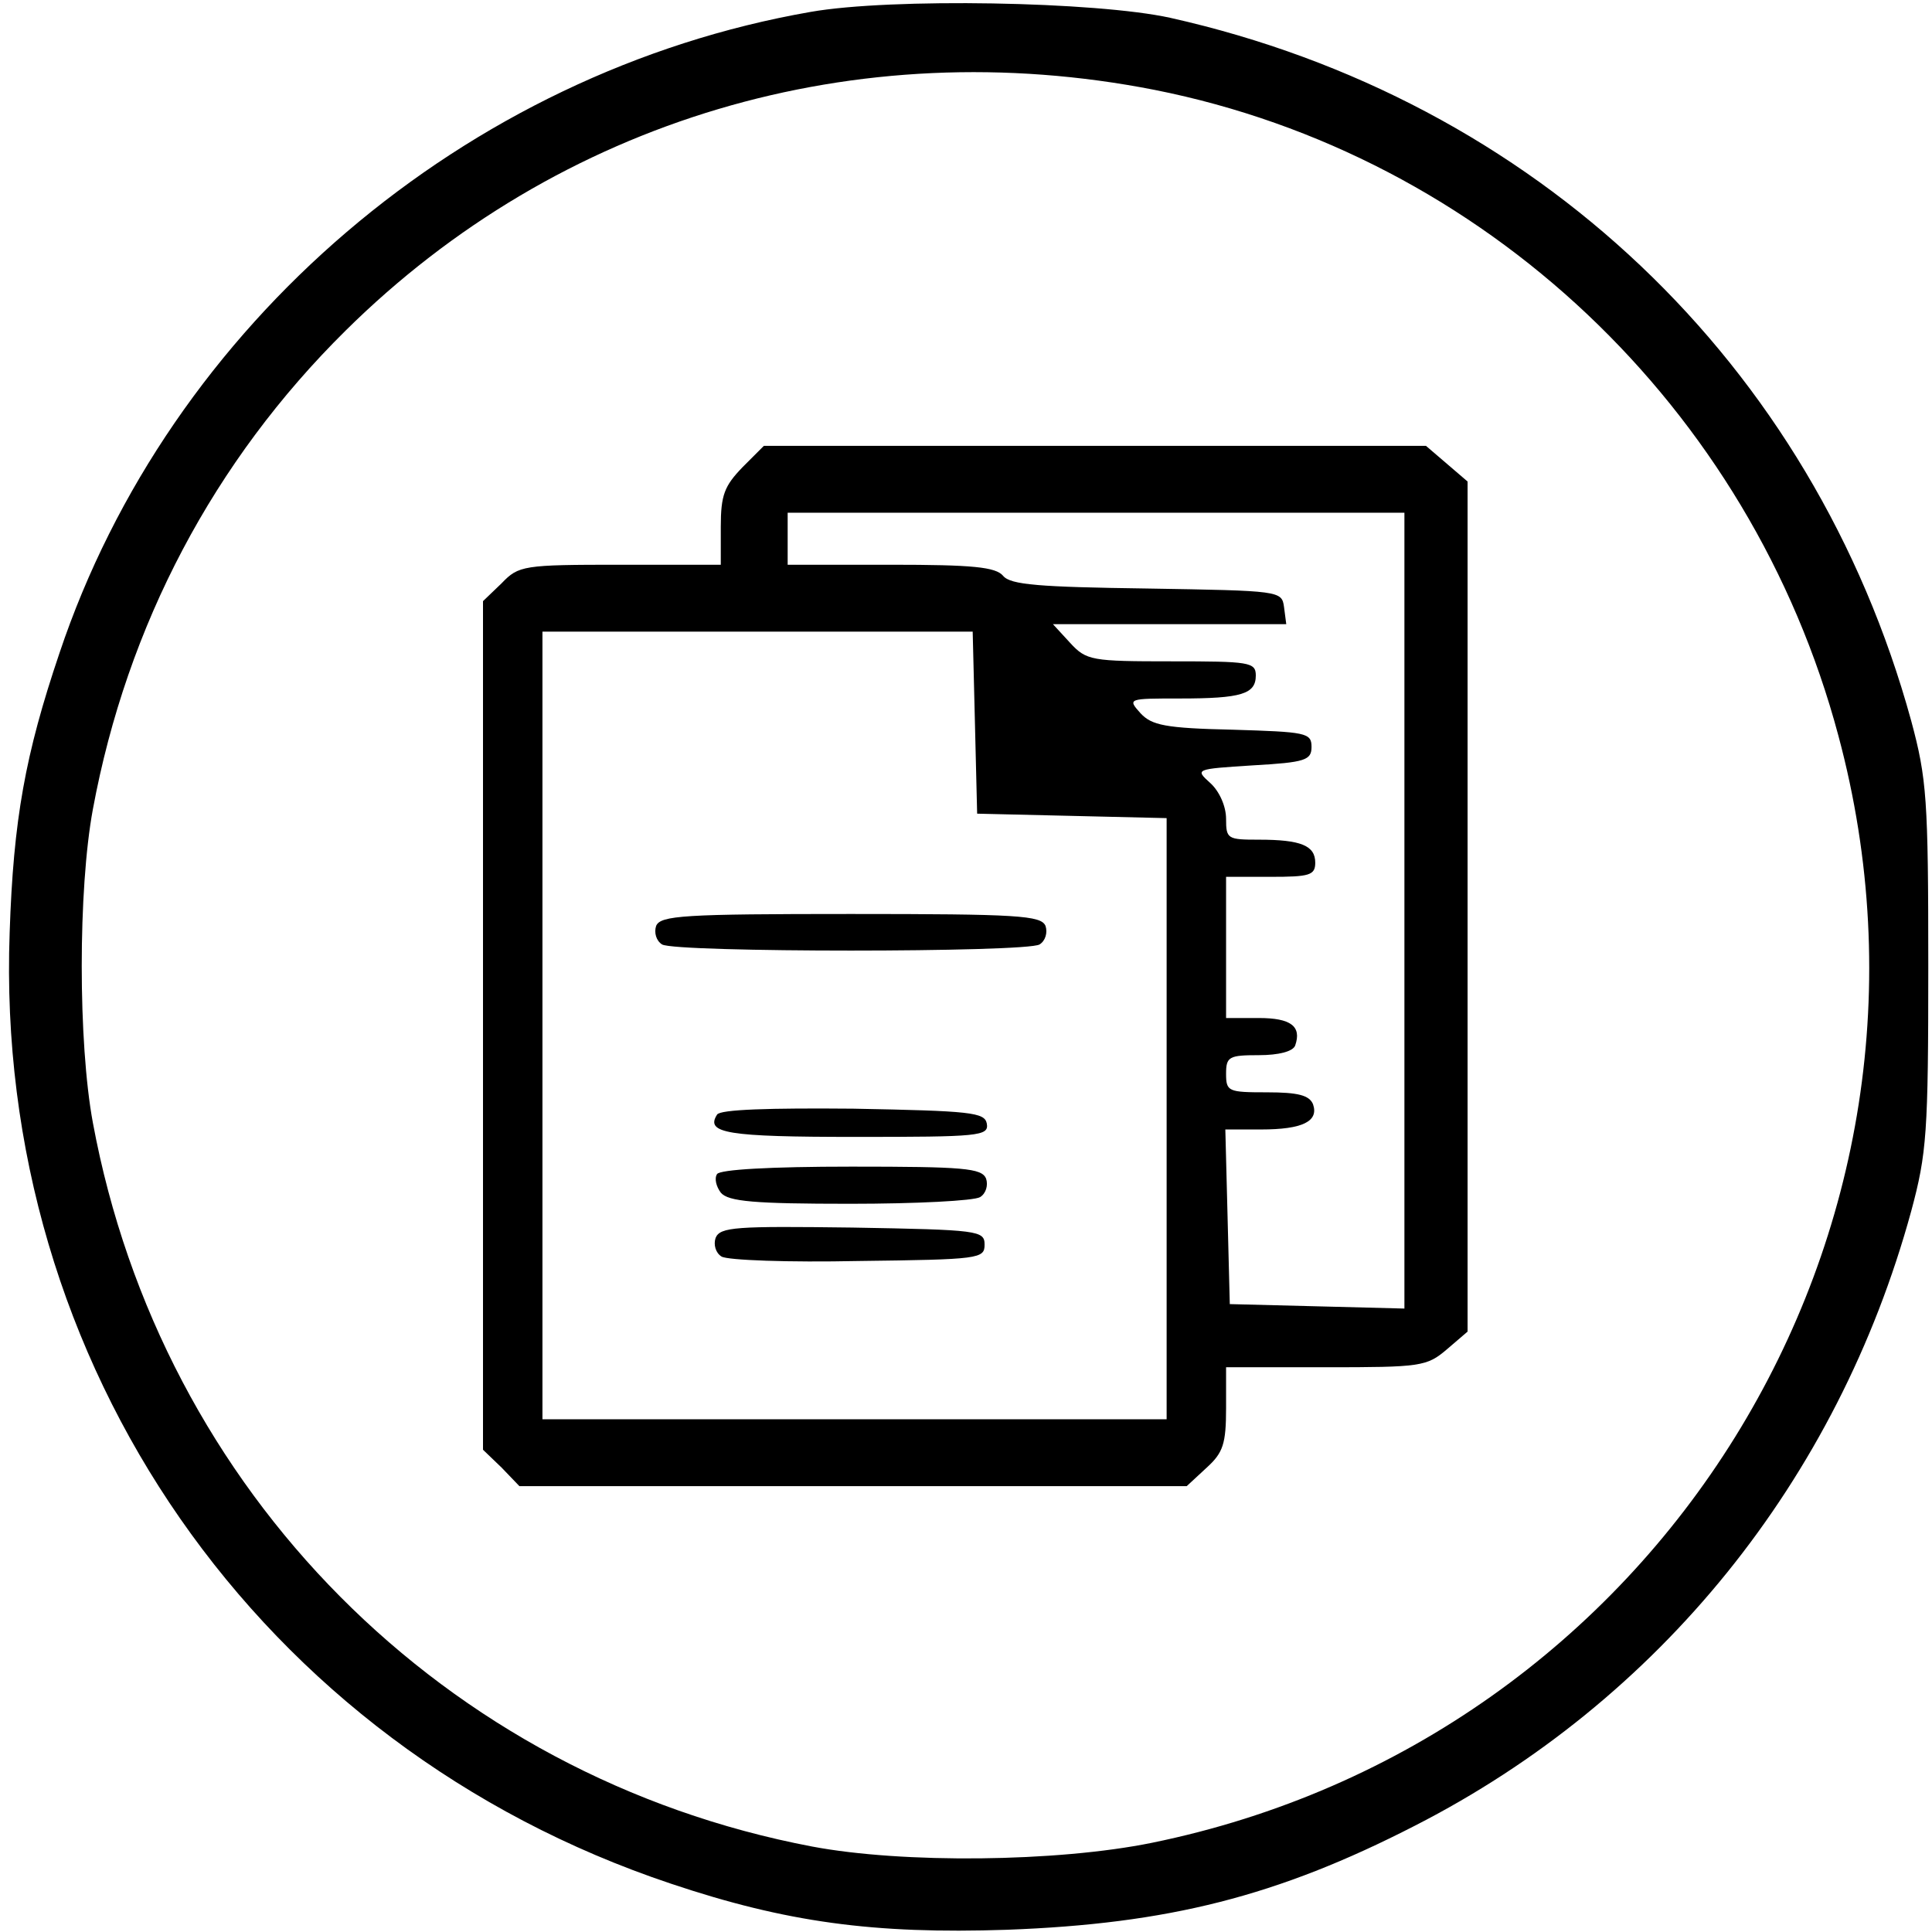
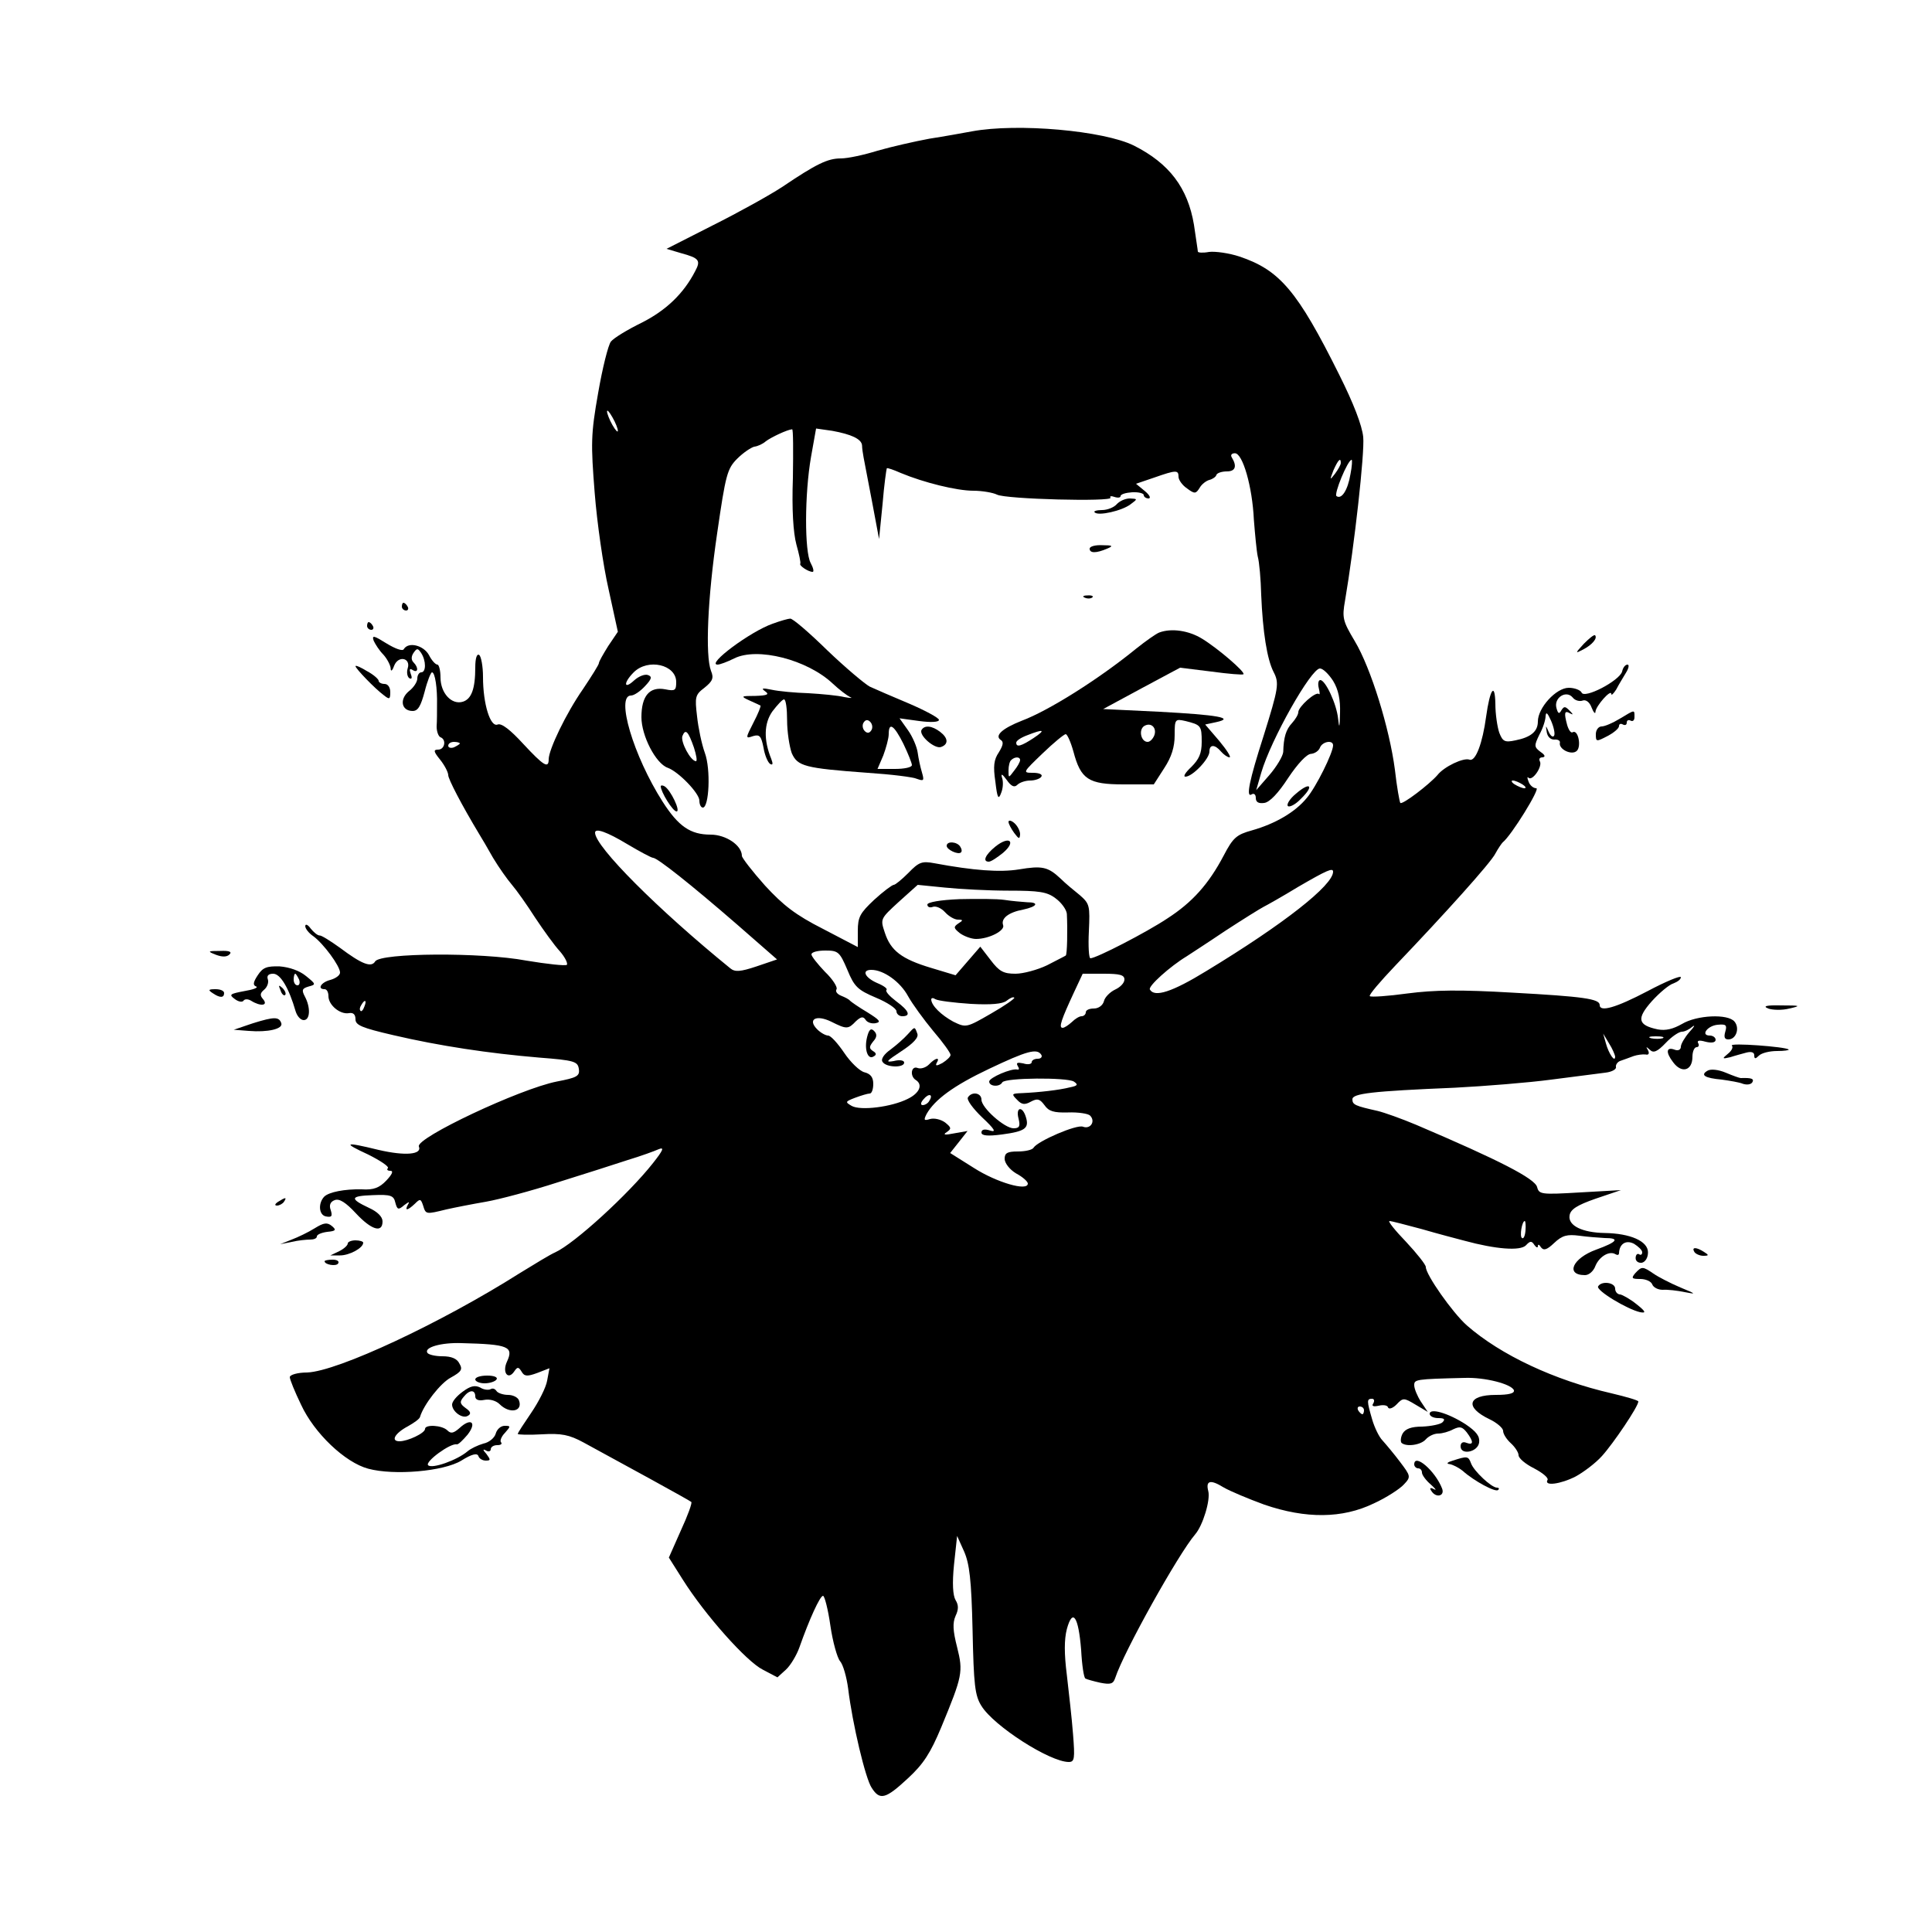
- <svg xmlns="http://www.w3.org/2000/svg" version="1.0" width="260pt" height="260pt" viewBox="0 0 260 260" preserveAspectRatio="xMidYMid meet">
-   <g transform="translate(0,260) scale(0.1,-0.1)" fill="#000000" stroke="none">
-     <path d="M1091 2584 c-465 -81 -863 -421 -1011 -863 -46 -136 -62 -224 -67 -376 -21 -581 336 -1095 890 -1280 155 -52 273 -68 452 -62 217 8 364 45 549 140 329 168 569 465 668 827 21 78 23 105 23 330 0 225 -2 252 -23 330 -132 481 -506 836 -997 946 -100 22 -376 27 -484 8z m463 -105 c443 -88 802 -427 920 -869 180 -670 -243 -1351 -924 -1490 -128 -26 -335 -28 -457 -5 -495 94 -876 478 -968 974 -20 108 -20 314 0 422 46 248 163 469 340 644 287 284 687 403 1089 324z" />
-     <path d="M999 1971 c-24 -25 -29 -37 -29 -80 l0 -51 -135 0 c-131 0 -137 -1 -160 -25 l-25 -24 0 -571 0 -571 25 -24 24 -25 449 0 449 0 27 25 c22 20 26 32 26 80 l0 55 134 0 c128 0 136 1 163 24 l28 24 0 572 0 572 -28 24 -28 24 -445 0 -446 0 -29 -29z m891 -596 l0 -536 -117 3 -118 3 -3 118 -3 117 48 0 c56 0 78 11 70 34 -5 12 -20 16 -62 16 -52 0 -55 1 -55 25 0 23 4 25 44 25 27 0 46 5 49 13 9 26 -6 37 -49 37 l-44 0 0 95 0 95 60 0 c52 0 60 2 60 19 0 23 -19 31 -76 31 -42 0 -44 1 -44 28 0 17 -9 37 -21 48 -21 19 -21 19 57 24 71 4 79 7 79 25 0 19 -8 20 -106 23 -91 2 -109 6 -124 22 -18 20 -17 20 53 20 83 0 102 6 102 31 0 18 -9 19 -113 19 -108 0 -115 1 -137 25 l-23 25 157 0 157 0 -3 23 c-3 22 -5 22 -184 25 -146 2 -184 5 -194 17 -10 12 -41 15 -151 15 l-139 0 0 35 0 35 415 0 415 0 0 -535z m-578 253 l3 -123 128 -3 127 -3 0 -404 0 -405 -420 0 -420 0 0 530 0 530 290 0 289 0 3 -122z" />
-     <path d="M883 1354 c-3 -9 0 -20 8 -25 18 -11 490 -11 508 0 8 5 11 16 8 25 -6 14 -37 16 -262 16 -225 0 -256 -2 -262 -16z" />
-     <path d="M965 1100 c-16 -25 13 -30 186 -30 167 0 180 1 177 18 -3 15 -21 17 -180 20 -112 1 -179 -1 -183 -8z" />
-     <path d="M965 1020 c-4 -6 -1 -17 5 -25 10 -12 45 -15 174 -15 88 0 167 4 175 9 8 5 11 16 8 25 -6 14 -30 16 -181 16 -111 0 -177 -4 -181 -10z" />
-     <path d="M963 934 c-3 -9 0 -20 8 -25 8 -5 91 -8 184 -6 163 2 170 3 170 22 0 19 -8 20 -178 23 -156 2 -178 1 -184 -14z" />
+ <svg xmlns="http://www.w3.org/2000/svg" version="1.0" width="500pt" height="500pt" viewBox="0 0 500 500" preserveAspectRatio="xMidYMid meet">
+   <g transform="translate(0,500) scale(0.1,-0.1)" fill="#000000" stroke="none">
+     <path d="M2515 4660 c-22 -4 -71 -13 -110 -19 -38 -7 -99 -21 -134 -31 -35 -11 -77 -20 -95 -20 -34 0 -63 -14 -152 -74 -32 -21 -113 -66 -179 -99 l-120 -61 37 -11 c48 -13 52 -19 37 -47 -30 -58 -75 -101 -138 -133 -37 -18 -73 -40 -80 -49 -7 -9 -22 -69 -33 -133 -19 -107 -19 -131 -9 -258 6 -77 22 -189 36 -250 l24 -110 -25 -37 c-13 -21 -24 -40 -24 -44 0 -4 -19 -34 -41 -67 -44 -63 -89 -157 -89 -182 0 -25 -13 -17 -66 40 -33 36 -56 54 -66 50 -19 -8 -38 53 -38 123 0 28 -5 54 -10 57 -6 4 -10 -9 -10 -32 0 -56 -10 -82 -32 -89 -29 -9 -58 22 -58 63 0 18 -4 33 -8 33 -5 0 -15 11 -22 25 -14 25 -53 35 -65 15 -3 -6 -22 1 -45 15 -32 20 -38 22 -33 7 4 -9 15 -26 25 -36 10 -11 18 -27 19 -35 0 -10 4 -8 9 6 11 28 44 20 35 -7 -3 -10 -1 -21 4 -25 7 -4 8 1 4 11 -4 12 -3 15 5 10 14 -9 16 6 2 20 -6 6 -6 15 0 24 9 13 11 13 20 0 13 -20 13 -50 0 -50 -5 0 -10 -7 -10 -16 0 -9 -10 -24 -22 -33 -25 -21 -19 -51 10 -51 14 0 21 13 31 50 7 28 16 50 19 50 8 0 14 -41 13 -85 0 -16 0 -41 -1 -55 0 -14 5 -26 10 -28 16 -6 11 -32 -6 -32 -13 0 -12 -5 5 -26 12 -15 21 -33 21 -40 0 -10 34 -76 81 -154 5 -8 21 -35 35 -60 15 -25 37 -56 49 -70 12 -14 39 -52 60 -85 22 -33 50 -72 64 -87 13 -15 21 -31 18 -35 -4 -3 -51 2 -105 11 -117 22 -377 20 -391 -2 -10 -17 -35 -7 -91 35 -25 18 -49 33 -53 32 -5 0 -15 8 -23 18 -7 10 -14 13 -14 6 0 -6 9 -18 21 -26 26 -19 69 -77 69 -94 0 -7 -11 -15 -25 -19 -24 -6 -35 -24 -15 -24 6 0 10 -8 10 -18 0 -23 30 -48 53 -44 11 2 17 -3 17 -16 0 -15 16 -22 98 -41 120 -28 247 -47 377 -58 91 -7 100 -10 103 -29 3 -19 -5 -23 -57 -33 -96 -19 -365 -146 -357 -168 9 -21 -35 -25 -104 -9 -90 22 -94 19 -27 -12 32 -16 54 -31 51 -35 -4 -4 -1 -7 6 -7 9 0 5 -9 -10 -25 -18 -19 -33 -25 -64 -23 -44 1 -85 -7 -97 -19 -16 -17 -14 -47 4 -51 15 -3 18 0 13 16 -5 13 -1 22 10 26 12 5 29 -6 55 -34 40 -43 69 -52 69 -21 0 12 -13 25 -35 35 -51 24 -49 31 10 33 46 2 54 -1 58 -19 5 -19 8 -20 23 -7 12 9 15 10 10 2 -10 -18 -1 -16 18 2 13 13 15 13 21 -5 7 -23 7 -23 60 -10 22 5 68 14 103 20 34 6 117 28 185 50 67 21 149 47 182 58 33 10 69 23 80 28 15 6 11 -3 -15 -36 -64 -81 -203 -208 -253 -231 -12 -5 -53 -30 -92 -54 -204 -129 -471 -254 -550 -257 -25 0 -45 -6 -45 -12 0 -6 13 -38 29 -71 34 -74 114 -150 174 -166 67 -18 195 -7 241 21 27 17 41 20 44 12 2 -7 11 -12 19 -12 13 0 13 2 2 17 -10 11 -10 14 -1 9 6 -4 12 -2 12 3 0 6 7 11 17 11 9 0 13 3 10 7 -4 3 0 15 10 25 15 17 15 18 -1 18 -10 0 -20 -9 -23 -20 -3 -11 -17 -23 -32 -26 -14 -4 -33 -13 -41 -20 -27 -23 -92 -46 -102 -36 -9 9 58 58 74 54 4 -1 16 11 28 25 25 32 9 45 -21 17 -15 -13 -22 -15 -31 -6 -14 14 -58 16 -58 4 0 -11 -45 -32 -66 -32 -24 0 -12 21 22 39 16 9 30 19 31 24 9 31 53 88 80 102 27 15 31 21 22 36 -6 13 -21 19 -44 19 -18 0 -36 4 -39 9 -9 14 36 27 89 25 121 -3 135 -9 117 -48 -13 -28 3 -49 19 -25 8 12 11 12 19 -1 7 -12 14 -13 41 -3 l31 12 -6 -32 c-3 -18 -22 -55 -41 -83 -19 -28 -35 -52 -35 -55 0 -2 28 -3 62 -1 51 3 71 -1 108 -21 94 -51 275 -150 279 -154 3 -2 -9 -35 -27 -74 l-31 -70 36 -57 c58 -92 165 -212 207 -233 l38 -20 22 20 c12 11 28 38 35 58 25 71 53 133 61 133 4 0 13 -35 19 -77 6 -42 18 -84 25 -92 8 -9 17 -41 21 -71 11 -91 45 -234 61 -257 21 -33 36 -29 94 25 40 37 58 65 86 132 55 133 57 143 41 207 -11 43 -12 63 -4 81 8 17 8 28 0 41 -7 12 -9 43 -4 92 l8 74 18 -40 c14 -32 19 -73 22 -204 3 -142 6 -169 23 -196 32 -52 177 -145 226 -145 15 0 16 9 11 72 -3 40 -11 109 -16 153 -7 55 -7 92 0 119 15 55 30 33 37 -54 2 -39 7 -72 11 -74 3 -2 21 -7 39 -11 26 -5 33 -3 38 12 22 68 164 322 207 372 20 23 40 89 34 112 -7 27 5 31 39 10 17 -10 65 -30 106 -45 108 -37 202 -36 283 3 33 15 68 38 78 49 19 20 18 22 -10 59 -15 20 -36 45 -45 55 -9 9 -21 34 -27 55 -14 48 -14 53 0 53 5 0 7 -5 3 -12 -5 -7 0 -9 14 -6 12 3 23 1 24 -4 2 -6 12 -3 22 7 17 18 19 18 49 0 l32 -19 -18 27 c-9 14 -17 33 -17 42 0 15 3 16 130 19 53 2 122 -16 128 -32 2 -8 -13 -12 -47 -12 -73 0 -81 -32 -16 -63 19 -9 35 -23 35 -30 0 -8 9 -22 20 -32 11 -10 20 -24 20 -31 0 -8 18 -23 40 -34 23 -12 38 -25 35 -30 -10 -17 34 -11 73 9 20 11 51 34 68 53 29 32 94 128 94 141 0 3 -31 12 -69 21 -148 34 -287 99 -375 176 -37 33 -106 131 -106 151 0 6 -23 35 -51 65 -29 30 -48 54 -43 54 5 0 43 -10 84 -21 41 -12 91 -25 110 -30 81 -22 144 -27 159 -12 11 12 15 12 22 1 5 -7 9 -8 9 -3 0 6 4 4 8 -3 7 -9 15 -7 34 11 21 20 34 23 65 19 21 -3 50 -5 66 -6 40 0 33 -10 -22 -30 -61 -22 -81 -66 -29 -66 10 0 22 10 27 24 10 24 36 40 52 30 5 -3 9 -2 9 3 1 24 18 35 39 24 11 -7 21 -16 21 -22 0 -6 -4 -8 -8 -5 -5 3 -9 -2 -9 -10 0 -8 7 -13 16 -12 9 2 16 13 16 27 0 29 -46 49 -112 50 -58 1 -95 19 -91 45 2 16 19 27 68 44 l65 22 -106 -6 c-101 -6 -106 -5 -111 14 -6 22 -97 69 -313 161 -38 16 -83 32 -100 36 -58 13 -65 16 -65 30 0 15 49 21 265 30 77 4 190 13 250 21 61 8 124 16 140 18 17 2 29 9 27 15 -1 6 5 14 13 16 8 3 23 8 33 12 9 3 23 5 31 4 8 -2 10 3 6 11 -6 10 -5 10 5 1 9 -9 19 -5 41 18 15 16 34 29 42 29 7 0 19 6 27 13 8 6 5 0 -8 -14 -12 -14 -22 -31 -22 -38 0 -7 -6 -11 -15 -8 -23 9 -25 -6 -5 -32 22 -30 50 -22 50 14 0 14 5 25 11 25 5 0 7 5 4 10 -4 7 2 9 19 4 16 -4 26 -2 26 5 0 6 -7 11 -15 11 -25 0 -6 26 21 28 21 2 24 -1 19 -18 -4 -14 -2 -20 8 -20 20 0 30 29 16 46 -17 21 -98 17 -136 -6 -23 -13 -42 -18 -63 -14 -52 11 -55 28 -15 73 20 22 45 43 56 46 10 4 19 10 19 16 0 5 -39 -11 -86 -36 -82 -43 -124 -55 -124 -36 0 16 -42 22 -225 32 -136 8 -203 7 -272 -2 -51 -7 -95 -10 -98 -7 -3 3 27 38 66 79 128 134 247 266 259 290 7 13 16 26 19 29 22 17 98 140 87 140 -8 0 -17 8 -20 17 -4 10 -4 14 0 10 10 -9 37 30 29 43 -3 6 0 10 7 10 8 1 7 6 -5 14 -17 13 -17 16 -3 45 9 16 16 38 16 48 1 12 5 8 14 -12 7 -16 11 -34 8 -39 -3 -5 -9 -1 -14 10 -8 18 -8 18 -5 -1 2 -12 10 -19 19 -19 10 1 16 -3 15 -8 -4 -17 31 -34 44 -21 12 12 3 56 -11 48 -4 -3 -10 5 -14 18 -9 33 -7 39 7 31 9 -5 9 -3 -1 7 -11 11 -14 12 -21 1 -6 -11 -9 -9 -13 6 -7 26 25 47 42 27 6 -8 18 -11 26 -8 8 3 18 -4 23 -18 5 -13 10 -18 10 -11 1 15 41 60 41 46 0 -5 6 1 13 12 6 12 18 31 25 43 7 11 9 21 4 21 -6 0 -12 -8 -14 -18 -7 -24 -99 -72 -105 -54 -3 6 -18 12 -33 12 -33 0 -80 -52 -80 -87 0 -26 -18 -41 -58 -49 -28 -6 -33 -3 -42 20 -5 15 -10 48 -10 74 -1 58 -14 39 -24 -33 -9 -67 -27 -117 -43 -111 -15 6 -66 -18 -83 -40 -21 -24 -90 -77 -96 -72 -2 3 -9 41 -14 86 -14 107 -62 263 -104 333 -31 52 -33 60 -25 105 24 141 51 382 47 423 -3 30 -25 87 -62 161 -108 217 -154 271 -258 306 -27 9 -63 14 -79 12 -16 -3 -29 -2 -29 1 0 3 -5 34 -10 69 -16 96 -64 159 -155 205 -78 39 -302 59 -420 37z m-916 -775 c0 -5 -6 1 -14 15 -8 14 -14 30 -14 35 0 6 6 -1 14 -15 8 -14 14 -29 14 -35z m453 -122 c-3 -82 1 -142 9 -172 7 -25 12 -48 10 -50 -3 -5 21 -21 32 -21 4 0 2 10 -5 23 -16 29 -16 178 1 275 l13 73 42 -6 c49 -9 76 -21 77 -38 0 -7 2 -20 4 -31 2 -10 12 -62 22 -115 l18 -96 9 90 c4 50 10 91 11 93 1 2 18 -4 36 -12 60 -25 145 -46 188 -46 23 0 51 -5 61 -10 22 -12 301 -19 294 -8 -3 4 2 5 10 2 9 -3 16 -2 16 2 0 5 14 9 30 10 17 1 30 -3 30 -7 0 -5 6 -9 13 -9 6 1 2 9 -10 19 l-23 19 47 16 c57 20 63 20 63 2 0 -8 10 -22 22 -30 20 -15 23 -14 33 2 5 9 17 18 25 20 8 2 17 8 18 13 2 5 14 9 27 9 22 0 27 13 13 36 -4 6 -1 11 8 11 20 0 45 -86 49 -172 3 -38 7 -81 10 -95 4 -14 8 -59 9 -100 4 -95 15 -166 32 -199 15 -29 13 -41 -26 -166 -37 -115 -46 -160 -31 -151 6 4 11 0 11 -9 0 -11 7 -15 22 -13 14 2 36 25 62 65 24 36 48 62 59 62 10 1 20 8 23 16 6 16 34 21 34 6 0 -19 -44 -108 -68 -136 -30 -37 -82 -67 -142 -84 -40 -11 -49 -19 -73 -65 -39 -74 -81 -121 -146 -163 -54 -36 -184 -103 -199 -103 -4 0 -6 31 -4 70 3 66 2 71 -23 93 -15 12 -38 31 -50 43 -33 31 -48 34 -108 24 -49 -8 -117 -3 -219 16 -32 6 -40 3 -67 -25 -17 -17 -34 -31 -38 -31 -4 0 -27 -17 -51 -39 -36 -34 -42 -44 -42 -80 l0 -42 -90 47 c-71 36 -103 61 -150 112 -33 37 -60 72 -60 77 0 27 -41 55 -81 55 -52 0 -83 21 -124 85 -76 119 -122 275 -82 275 8 0 24 11 36 24 18 19 19 25 8 29 -8 3 -24 -3 -36 -14 -27 -25 -28 -6 -1 21 37 37 110 20 110 -25 0 -22 -3 -24 -28 -19 -41 8 -62 -17 -62 -72 0 -48 37 -120 68 -131 28 -10 82 -66 82 -85 0 -10 4 -18 9 -18 16 0 21 99 5 142 -8 22 -17 65 -20 94 -6 50 -5 56 19 74 21 17 25 25 17 44 -15 40 -9 186 16 356 22 152 26 167 52 193 16 16 36 29 44 31 9 1 22 7 30 14 13 10 55 30 68 31 3 1 3 -56 2 -126z m1418 39 c0 -5 -7 -17 -15 -28 -14 -18 -14 -17 -4 9 12 27 19 34 19 19z m25 -29 c-7 -42 -23 -66 -36 -57 -8 4 29 94 39 94 2 0 1 -17 -3 -37z m-45 -535 c14 -23 19 -49 18 -83 -1 -39 -2 -42 -5 -15 -4 39 -33 100 -46 100 -5 0 -7 -9 -4 -21 3 -12 3 -18 0 -15 -8 7 -53 -33 -53 -47 0 -6 -7 -18 -16 -28 -16 -17 -22 -37 -23 -75 -1 -11 -17 -38 -36 -60 l-34 -39 13 45 c25 86 129 270 152 270 8 0 23 -15 34 -32z m-1654 -173 c6 -19 9 -35 5 -35 -14 1 -40 50 -35 65 8 20 15 13 30 -30z m-606 11 c0 -2 -7 -6 -15 -10 -8 -3 -15 -1 -15 4 0 6 7 10 15 10 8 0 15 -2 15 -4z m2750 -106 c8 -5 11 -10 5 -10 -5 0 -17 5 -25 10 -8 5 -10 10 -5 10 6 0 17 -5 25 -10z m-2316 -155 c32 -19 62 -35 66 -35 11 0 97 -68 218 -173 l103 -90 -53 -18 c-42 -14 -56 -15 -68 -5 -187 152 -350 315 -350 351 0 13 31 2 84 -30z m1826 -71 c0 -35 -127 -135 -328 -257 -88 -54 -134 -69 -146 -48 -6 8 52 60 95 86 9 6 54 35 100 66 46 30 91 58 99 62 8 4 49 27 90 52 74 43 90 50 90 39z m-840 -49 c79 0 100 -3 122 -20 15 -11 28 -29 29 -40 2 -39 1 -107 -3 -108 -1 -1 -23 -12 -48 -25 -25 -12 -62 -22 -82 -22 -31 0 -42 6 -64 35 l-27 35 -32 -37 -32 -37 -63 19 c-77 23 -105 45 -120 91 -12 36 -12 36 36 80 l49 44 70 -7 c39 -4 113 -8 165 -8z m-417 -205 c18 -44 27 -52 74 -72 29 -12 53 -28 53 -35 0 -7 7 -13 15 -13 23 0 18 14 -16 39 -17 13 -28 25 -25 29 4 3 -7 11 -24 18 -32 14 -41 34 -15 34 32 0 75 -31 95 -68 11 -20 41 -61 65 -90 25 -29 45 -57 45 -62 0 -5 -10 -14 -21 -21 -15 -8 -19 -8 -15 0 10 16 -3 14 -20 -4 -8 -8 -21 -12 -29 -9 -17 7 -21 -21 -5 -31 19 -12 10 -34 -21 -49 -42 -21 -122 -31 -145 -18 -17 10 -17 11 9 21 16 6 33 11 38 11 5 0 9 11 9 25 0 17 -7 26 -23 30 -12 3 -36 26 -52 50 -17 25 -35 45 -42 45 -6 0 -19 7 -28 16 -26 26 -3 39 36 20 40 -20 44 -20 64 1 13 12 19 13 25 4 4 -7 16 -11 26 -9 15 3 11 8 -21 28 -22 13 -42 27 -45 30 -3 4 -13 9 -23 13 -10 4 -16 11 -12 17 3 5 -10 26 -30 45 -19 20 -35 40 -35 45 0 6 16 10 36 10 33 0 37 -3 57 -50z m717 -25 c0 -9 -11 -20 -24 -26 -13 -6 -27 -20 -29 -30 -3 -11 -14 -19 -26 -19 -12 0 -21 -4 -21 -10 0 -5 -5 -10 -11 -10 -6 0 -17 -7 -25 -15 -9 -8 -19 -15 -24 -15 -11 0 -3 22 30 93 l22 47 54 0 c42 0 54 -3 54 -15z m-398 -63 c54 -3 83 0 93 8 9 7 17 11 20 8 2 -2 -25 -21 -60 -41 -64 -37 -65 -37 -98 -21 -31 17 -56 41 -57 57 0 5 5 5 11 1 7 -4 47 -9 91 -12z m-1569 -7 c-3 -9 -8 -14 -10 -11 -3 3 -2 9 2 15 9 16 15 13 8 -4z m3237 -129 c0 -18 -17 8 -24 34 l-7 25 15 -25 c9 -14 15 -29 16 -34z m123 47 c-7 -2 -21 -2 -30 0 -10 3 -4 5 12 5 17 0 24 -2 18 -5z m-1608 -43 c3 -5 -1 -10 -9 -10 -9 0 -16 -4 -16 -9 0 -5 -10 -7 -22 -3 -15 3 -19 2 -14 -7 4 -6 4 -10 -1 -9 -15 4 -73 -21 -73 -31 0 -13 27 -15 34 -2 8 12 167 13 185 2 12 -8 10 -11 -10 -15 -27 -7 -80 -13 -124 -15 -27 -1 -28 -2 -13 -17 12 -13 20 -14 36 -5 17 9 23 7 35 -9 11 -16 24 -20 61 -19 26 1 52 -3 57 -8 15 -15 1 -36 -18 -29 -16 7 -117 -37 -128 -54 -3 -6 -22 -10 -41 -10 -27 0 -34 -4 -34 -19 0 -11 13 -28 30 -38 17 -9 30 -21 30 -26 0 -21 -81 3 -139 40 l-62 39 23 29 22 28 -34 -6 c-25 -5 -31 -4 -20 3 13 9 12 12 -4 25 -11 8 -28 12 -39 9 -16 -5 -17 -3 -9 13 21 37 69 73 162 117 97 46 124 54 135 36z m-290 -119 c-3 -6 -11 -11 -17 -11 -6 0 -6 6 2 15 14 17 26 13 15 -4z m1543 -335 c-1 -14 -5 -23 -9 -20 -7 4 0 44 7 44 2 0 3 -11 2 -24z m-418 -466 c0 -5 -2 -10 -4 -10 -3 0 -8 5 -11 10 -3 6 -1 10 4 10 6 0 11 -4 11 -10z" />
+     <path d="M2890 3695 c-7 -8 -24 -15 -38 -15 -14 0 -23 -3 -19 -6 9 -10 71 4 93 21 19 14 18 14 -2 15 -12 0 -27 -7 -34 -15z" />
+     <path d="M2820 3580 c0 -12 17 -12 45 0 17 7 15 9 -12 9 -18 1 -33 -3 -33 -9z" />
+     <path d="M2808 3453 c7 -3 16 -2 19 1 4 3 -2 6 -13 5 -11 0 -14 -3 -6 -6z" />
+     <path d="M2000 3386 c-58 -20 -173 -106 -143 -106 6 0 25 7 43 16 60 30 189 -3 255 -65 17 -16 37 -31 45 -35 8 -3 2 -3 -15 0 -16 4 -58 8 -93 10 -34 1 -77 5 -95 9 -24 5 -28 4 -17 -4 12 -8 6 -11 -25 -12 -38 0 -39 -1 -15 -12 14 -6 26 -12 28 -13 2 -1 -6 -21 -18 -44 -21 -41 -21 -42 -1 -35 17 5 21 0 27 -30 3 -19 11 -38 17 -42 7 -4 8 0 3 13 -20 49 -19 92 3 123 13 17 26 31 30 31 5 0 8 -25 8 -54 0 -30 6 -68 12 -85 15 -34 33 -39 196 -51 61 -4 119 -11 129 -16 17 -6 18 -4 12 17 -4 13 -9 36 -11 51 -2 15 -13 41 -25 58 l-22 31 51 -7 c30 -4 51 -3 51 3 0 5 -35 24 -77 42 -43 18 -89 38 -102 44 -13 7 -63 49 -110 94 -47 46 -90 83 -96 82 -5 0 -26 -6 -45 -13z m255 -276 c-5 -8 -11 -8 -17 -2 -6 6 -7 16 -3 22 5 8 11 8 17 2 6 -6 7 -16 3 -22z m83 -35 c12 -25 22 -50 22 -55 0 -6 -20 -10 -44 -10 l-45 0 15 35 c7 19 14 44 14 55 0 33 14 23 38 -25z" />
+     <path d="M3000 3363 c-8 -3 -35 -22 -60 -42 -97 -79 -226 -160 -295 -186 -51 -20 -72 -39 -55 -50 8 -5 6 -14 -5 -32 -13 -19 -15 -36 -9 -76 5 -43 8 -48 15 -29 5 12 6 30 2 40 -3 11 1 9 12 -6 12 -17 20 -21 28 -13 6 6 21 11 33 11 13 0 26 5 29 10 4 6 -6 10 -22 10 -27 0 -26 1 25 50 29 28 56 50 60 50 4 0 13 -20 20 -45 19 -72 39 -85 130 -85 l78 0 27 42 c19 29 27 55 27 85 0 42 1 43 28 37 40 -10 42 -12 42 -54 0 -30 -7 -45 -27 -65 -15 -14 -22 -25 -15 -25 18 0 62 46 62 65 0 19 14 19 30 0 7 -8 17 -15 22 -15 5 0 -7 19 -27 43 l-36 42 28 6 c51 11 3 19 -147 27 l-145 7 100 54 99 53 81 -10 c44 -6 81 -9 83 -7 6 5 -66 67 -107 92 -34 21 -79 28 -111 16z m-13 -267 c-4 -9 -11 -16 -17 -16 -17 0 -24 31 -9 41 18 11 34 -5 26 -25z m-312 -6 c-32 -21 -45 -25 -45 -12 0 5 12 13 28 19 43 17 50 15 17 -7z m-35 -57 c0 -5 -7 -17 -15 -27 -15 -20 -15 -20 -15 0 0 12 3 24 7 27 9 9 23 9 23 0z" />
+     <path d="M2385 3111 c-8 -14 35 -51 51 -44 19 7 18 23 -3 39 -21 16 -40 18 -48 5z" />
+     <path d="M1710 2965 c0 -14 31 -65 41 -65 11 0 -15 55 -31 65 -5 3 -10 3 -10 0z" />
+     <path d="M3354 2946 c-16 -13 -25 -28 -21 -32 4 -4 20 4 34 19 35 34 24 45 -13 13z" />
+     <path d="M2610 2873 c0 -5 7 -18 15 -29 12 -16 14 -16 15 -3 0 9 -7 22 -15 29 -8 7 -15 8 -15 3z" />
+     <path d="M2576 2809 c-26 -21 -34 -39 -17 -39 6 0 22 11 37 23 35 30 16 45 -20 16z" />
+     <path d="M2450 2811 c0 -10 30 -24 37 -17 3 3 2 9 -2 15 -8 13 -35 15 -35 2z" />
+     <path d="M2483 2673 c-50 -2 -83 -8 -83 -14 0 -6 6 -9 14 -6 8 3 22 -3 32 -14 9 -10 24 -19 33 -19 14 0 14 -2 1 -10 -13 -9 -12 -12 4 -25 11 -8 30 -15 42 -15 34 0 76 22 70 36 -6 17 14 33 52 40 37 8 42 19 10 19 -13 1 -39 3 -58 6 -19 3 -72 3 -117 2z" />
+     <path d="M2244 2316 c-8 -32 2 -60 17 -50 8 4 7 9 -2 14 -10 7 -10 11 1 25 10 11 10 19 2 27 -8 8 -13 4 -18 -16z" />
+     <path d="M2349 2323 c-9 -10 -28 -27 -44 -39 -17 -12 -26 -25 -21 -32 9 -15 56 -16 56 -2 0 6 -12 8 -27 4 -23 -4 -19 0 19 25 32 21 46 36 42 46 -7 19 -6 19 -25 -2z" />
+     <path d="M2505 2160 c-4 -6 13 -29 37 -52 32 -30 37 -39 21 -34 -15 5 -23 3 -23 -5 0 -8 15 -10 53 -5 60 8 71 16 62 45 -9 30 -27 26 -19 -4 5 -20 2 -25 -13 -25 -23 0 -83 53 -83 74 0 18 -25 22 -35 6z" />
+     <path d="M1040 3430 c0 -5 5 -10 11 -10 5 0 7 5 4 10 -3 6 -8 10 -11 10 -2 0 -4 -4 -4 -10z" />
+     <path d="M950 3380 c0 -5 5 -10 11 -10 5 0 7 5 4 10 -3 6 -8 10 -11 10 -2 0 -4 -4 -4 -10z" />
+     <path d="M4099 3334 c-23 -25 -23 -26 -2 -15 23 12 38 29 31 37 -3 2 -15 -8 -29 -22z" />
+     <path d="M920 3276 c0 -6 50 -58 73 -75 15 -12 17 -11 17 8 0 12 -6 21 -15 21 -8 0 -15 4 -15 8 0 4 -13 16 -30 25 -16 10 -30 16 -30 13z" />
+     <path d="M4192 3140 c-18 -11 -39 -20 -47 -20 -8 0 -15 -9 -15 -20 0 -20 1 -20 30 -5 17 9 30 20 30 26 0 6 5 7 10 4 6 -3 10 -1 10 5 0 6 5 8 10 5 6 -3 10 1 10 9 0 20 2 20 -38 -4z" />
+     <path d="M559 2529 c16 -6 28 -6 35 1 7 7 -1 10 -24 9 -33 0 -34 -1 -11 -10z" />
+     <path d="M667 2476 c-12 -18 -13 -26 -4 -29 6 -3 -7 -8 -31 -12 -37 -7 -40 -9 -25 -20 10 -8 20 -9 23 -5 3 5 12 5 20 0 24 -15 45 -13 31 4 -9 10 -8 16 3 25 8 7 12 19 9 27 -3 9 2 14 14 14 19 0 41 -38 58 -97 4 -13 13 -23 21 -23 17 0 18 33 3 61 -9 17 -7 21 10 26 19 5 19 6 -7 27 -17 14 -43 23 -68 25 -34 1 -44 -3 -57 -23z m107 -11 c3 -8 1 -15 -4 -15 -6 0 -10 7 -10 15 0 8 2 15 4 15 2 0 6 -7 10 -15z" />
+     <path d="M726 2437 c3 -10 9 -15 12 -12 3 3 0 11 -7 18 -10 9 -11 8 -5 -6z" />
+     <path d="M550 2430 c19 -13 30 -13 30 0 0 6 -10 10 -22 10 -19 0 -20 -2 -8 -10z" />
+     <path d="M4576 2390 c11 -4 36 -5 55 0 31 7 29 8 -21 8 -39 1 -49 -2 -34 -8z" />
+     <path d="M655 2352 l-50 -17 39 -3 c49 -4 89 5 84 20 -6 17 -18 17 -73 0z" />
+     <path d="M4482 2294 c4 -4 0 -13 -10 -21 -16 -13 -15 -14 6 -9 12 4 31 9 42 12 12 3 20 1 20 -7 0 -10 3 -10 12 -1 7 7 28 12 47 12 19 0 32 2 30 4 -8 7 -154 18 -147 10z" />
+     <path d="M4419 2229 c-19 -11 -8 -19 37 -23 21 -3 46 -7 55 -11 10 -3 20 -2 24 4 5 9 -1 12 -30 11 -3 0 -20 6 -39 14 -19 8 -39 10 -47 5z" />
+     <path d="M720 1890 c-9 -6 -10 -10 -3 -10 6 0 15 5 18 10 8 12 4 12 -15 0z" />
+     <path d="M814 1821 c-16 -10 -43 -23 -59 -29 l-30 -12 30 6 c17 4 38 6 48 6 9 0 17 3 17 8 0 5 12 10 27 12 22 2 24 5 12 15 -12 10 -21 9 -45 -6z" />
+     <path d="M900 1782 c0 -5 -10 -14 -22 -20 l-23 -11 25 0 c24 0 60 19 60 33 0 3 -9 6 -20 6 -11 0 -20 -4 -20 -8z" />
+     <path d="M4385 1760 c3 -5 14 -10 23 -10 15 0 15 2 2 10 -20 13 -33 13 -25 0z" />
+     <path d="M840 1736 c0 -9 30 -14 35 -6 4 6 -3 10 -14 10 -12 0 -21 -2 -21 -4z" />
+     <path d="M4232 1705 c-11 -13 -9 -15 13 -15 14 0 28 -6 31 -14 3 -8 15 -14 27 -14 12 1 38 -2 57 -6 31 -6 30 -5 -11 12 -26 11 -57 27 -70 36 -28 19 -30 19 -47 1z" />
+     <path d="M4136 1671 c-7 -10 76 -60 109 -67 16 -3 14 2 -10 21 -16 13 -36 24 -42 25 -7 0 -13 7 -13 15 0 16 -35 21 -44 6z" />
+     <path d="M1230 1430 c0 -5 11 -10 24 -10 14 0 28 5 31 10 4 6 -7 10 -24 10 -17 0 -31 -4 -31 -10z" />
+     <path d="M1197 1398 c-15 -11 -27 -25 -27 -33 0 -18 27 -38 41 -29 9 5 7 11 -6 20 -15 11 -16 16 -5 29 15 19 30 19 30 1 0 -8 8 -12 23 -9 14 3 31 -2 40 -11 26 -26 61 -19 50 10 -3 8 -16 14 -28 14 -13 0 -27 5 -30 10 -4 6 -10 8 -15 5 -5 -3 -18 -2 -27 4 -14 7 -26 4 -46 -11z" />
+     <path d="M3700 1341 c0 -6 10 -11 22 -11 16 0 19 -3 11 -11 -5 -5 -29 -10 -52 -11 -29 0 -44 -6 -51 -18 -5 -9 -6 -20 -3 -24 12 -11 50 -6 63 9 7 8 21 15 32 15 11 0 28 5 39 11 17 8 23 7 35 -8 18 -24 18 -34 -1 -27 -9 4 -15 0 -15 -9 0 -24 45 -15 48 10 2 16 -7 28 -35 47 -45 29 -93 43 -93 27z" />
+     <path d="M3760 1220 c-14 -4 -18 -8 -9 -9 8 -1 24 -9 35 -18 29 -26 85 -56 91 -49 4 3 2 6 -3 6 -14 0 -60 43 -67 63 -7 19 -10 19 -47 7z" />
+     <path d="M3660 1210 c0 -5 5 -10 10 -10 6 0 10 -5 10 -11 0 -6 10 -20 23 -31 12 -11 16 -16 8 -12 -9 5 -12 3 -7 -4 12 -20 36 -14 28 6 -18 46 -72 92 -72 62z" />
  </g>
</svg>
